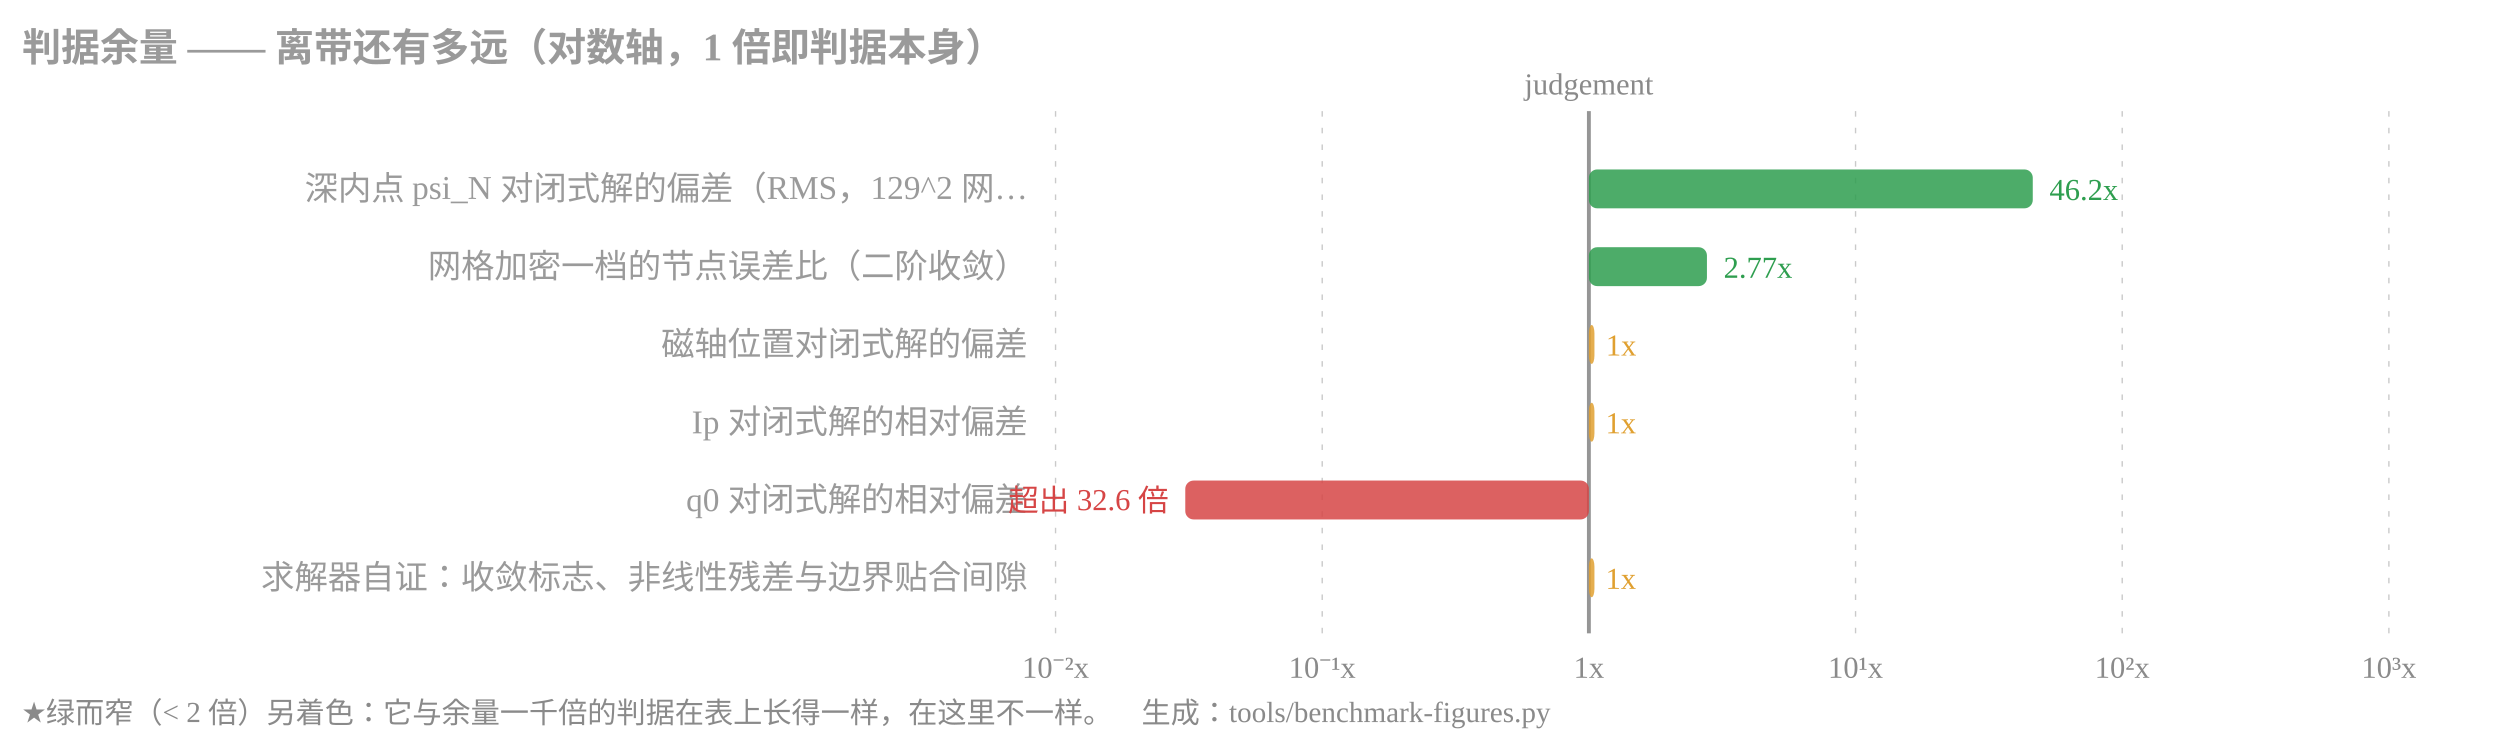
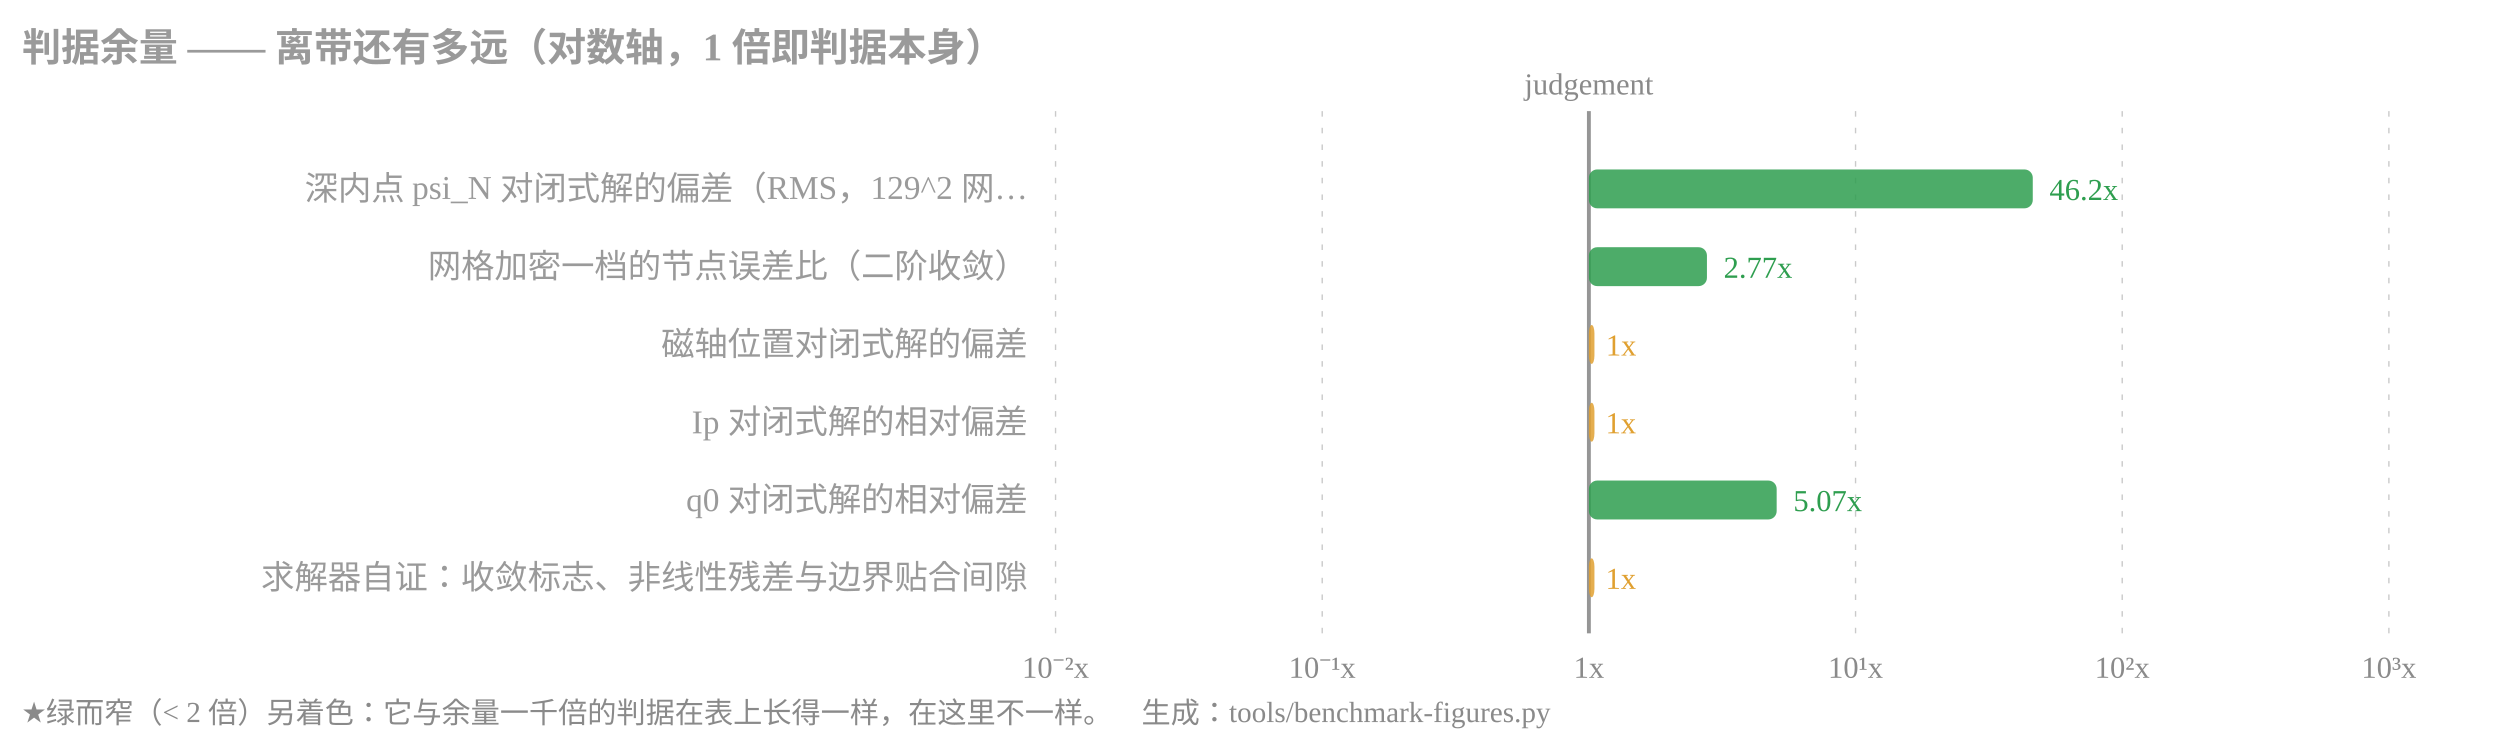
<svg xmlns="http://www.w3.org/2000/svg" viewBox="0 0 900 268" role="img" aria-label="eq-forward-solovev-fixed-boundary: 每条判据离它的带还有多远">
  <text x="8" y="22" font-size="14" font-weight="600" fill="#9a9a9a">判据余量 —— 离带还有多远（对数轴，1 倍即判据本身）</text>
  <line x1="380.0" y1="40" x2="380.0" y2="228" stroke="#8a8a8a" stroke-width="0.5" stroke-dasharray="2 4" opacity="0.45" />
  <text x="380.0" y="244" font-size="11" fill="#8a8a8a" text-anchor="middle">10⁻²x</text>
  <line x1="476.0" y1="40" x2="476.0" y2="228" stroke="#8a8a8a" stroke-width="0.5" stroke-dasharray="2 4" opacity="0.45" />
  <text x="476.0" y="244" font-size="11" fill="#8a8a8a" text-anchor="middle">10⁻¹x</text>
  <line x1="572.0" y1="40" x2="572.0" y2="228" stroke="#8a8a8a" stroke-width="1.4" opacity="0.9" />
  <text x="572.0" y="244" font-size="11" fill="#8a8a8a" text-anchor="middle">1x</text>
  <line x1="668.0" y1="40" x2="668.0" y2="228" stroke="#8a8a8a" stroke-width="0.5" stroke-dasharray="2 4" opacity="0.45" />
  <text x="668.0" y="244" font-size="11" fill="#8a8a8a" text-anchor="middle">10¹x</text>
  <line x1="764.0" y1="40" x2="764.0" y2="228" stroke="#8a8a8a" stroke-width="0.5" stroke-dasharray="2 4" opacity="0.45" />
  <text x="764.0" y="244" font-size="11" fill="#8a8a8a" text-anchor="middle">10²x</text>
  <line x1="860.0" y1="40" x2="860.0" y2="228" stroke="#8a8a8a" stroke-width="0.5" stroke-dasharray="2 4" opacity="0.45" />
  <text x="860.0" y="244" font-size="11" fill="#8a8a8a" text-anchor="middle">10³x</text>
  <text x="572.0" y="34" font-size="11" fill="#8a8a8a" text-anchor="middle">judgement</text>
  <text x="370" y="72.0" font-size="12" fill="#9a9a9a" text-anchor="end">深内点 psi_N 对闭式解的偏差（RMS，129^2 网…</text>
  <rect x="572.0" y="61.0" width="159.8" height="14" rx="3" fill="#2e9e4f" opacity="0.85" />
  <text x="737.8" y="72.0" font-size="11" fill="#2e9e4f" text-anchor="start">46.2x</text>
  <text x="370" y="100.0" font-size="12" fill="#9a9a9a" text-anchor="end">网格加密一档的节点误差比（二阶收敛）</text>
  <rect x="572.0" y="89.0" width="42.5" height="14" rx="3" fill="#2e9e4f" opacity="0.85" />
  <text x="620.5" y="100.0" font-size="11" fill="#2e9e4f" text-anchor="start">2.77x</text>
  <text x="370" y="128.0" font-size="12" fill="#9a9a9a" text-anchor="end">磁轴位置对闭式解的偏差</text>
  <rect x="572.0" y="117.0" width="2.0" height="14" rx="3" fill="#e0a030" opacity="0.85" />
  <text x="578.1" y="128.0" font-size="11" fill="#e0a030" text-anchor="start">1x</text>
  <text x="370" y="156.0" font-size="12" fill="#9a9a9a" text-anchor="end">Ip 对闭式解的相对偏差</text>
  <rect x="572.0" y="145.0" width="2.0" height="14" rx="3" fill="#e0a030" opacity="0.85" />
  <text x="578.0" y="156.0" font-size="11" fill="#e0a030" text-anchor="start">1x</text>
  <text x="370" y="184.0" font-size="12" fill="#9a9a9a" text-anchor="end">q0 对闭式解的相对偏差</text>
-   <rect x="426.7" y="173.0" width="145.3" height="14" rx="3" fill="#d64545" opacity="0.85" />
-   <text x="420.7" y="184.0" font-size="11" fill="#d64545" text-anchor="end">超出 32.6 倍</text>
+   <rect x="572.0" y="173.0" width="67.6" height="14" rx="3" fill="#2e9e4f" opacity="0.85" />
+   <text x="645.6" y="184.0" font-size="11" fill="#2e9e4f" text-anchor="start">5.07x</text>
  <text x="370" y="212.0" font-size="12" fill="#9a9a9a" text-anchor="end">求解器自证：收敛标志、非线性残差与边界贴合间隙</text>
  <rect x="572.0" y="201.0" width="2.0" height="14" rx="3" fill="#e0a030" opacity="0.85" />
  <text x="578.0" y="212.0" font-size="11" fill="#e0a030" text-anchor="start">1x</text>
  <text x="8" y="260" font-size="10.5" fill="#8a8a8a">★绿而窄（&lt; 2 倍）另着色：它与余量一千倍的判据在表上长得一样，在这里不一样。　生成：tools/benchmark-figures.py</text>
</svg>
